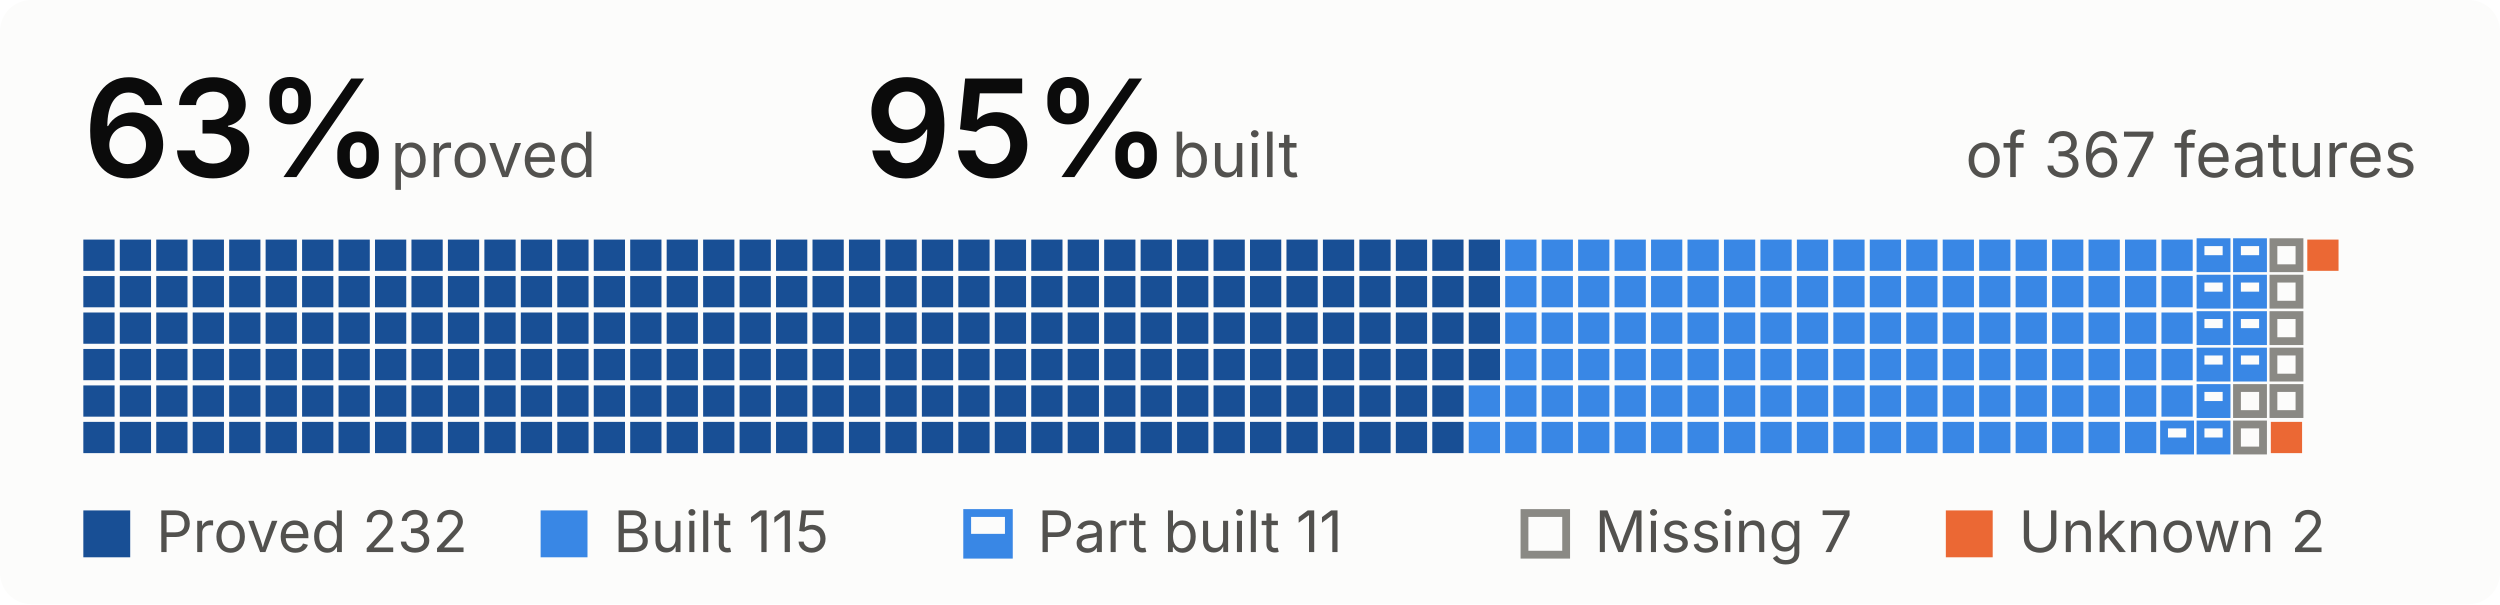
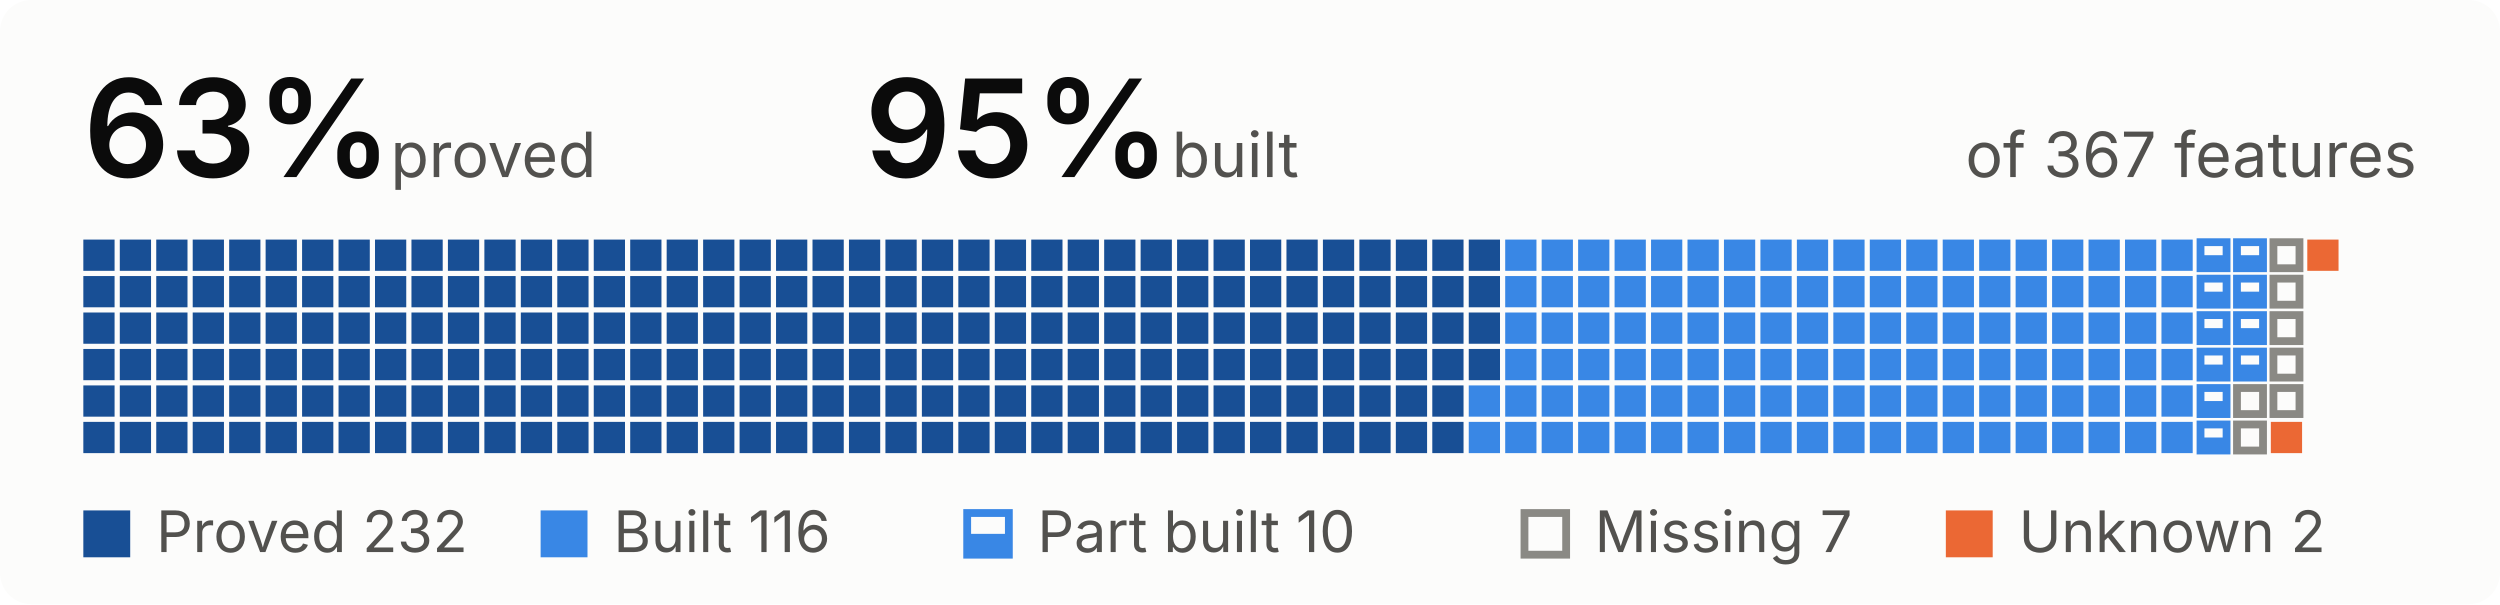
<svg xmlns="http://www.w3.org/2000/svg" width="480" height="116" viewBox="0 0 480 116" role="img" aria-label="63 percent proved, 95 percent built, of 367 features">
  <style>
.bg{fill:#fcfcfb}.t{fill:#0b0b0b}.s{fill:#52514e}.rule{fill:#e1e0d9}
.proved{fill:#184f95}.built{fill:#3987e5}.unknown{fill:#eb6834}
.part-o{fill:none;stroke:#3987e5;stroke-width:1.5}.part-f{fill:#3987e5}
.missing{fill:none;stroke:#8a8984;stroke-width:1.5}
.pass{fill:#184f95}.fail{fill:#eb6834}.none{fill:none;stroke:#8a8984;stroke-width:1.5}
@media (prefers-color-scheme:dark){
.bg{fill:#1a1a19}.t{fill:#f0efec}.s{fill:#c3c2b7}.rule{fill:#383835}
.proved{fill:#86b6ef}.built{fill:#3987e5}.unknown{fill:#d95926}
.part-o{stroke:#3987e5}.part-f{fill:#3987e5}
.missing{stroke:#8d8c85}
.pass{fill:#86b6ef}.fail{fill:#d95926}.none{stroke:#8d8c85}
}
text{font-family:system-ui,-apple-system,"Segoe UI",sans-serif;font-size:12px}
.big{font-size:26px;font-weight:600}.b{font-weight:600}.xs{font-size:11px}
</style>
  <rect width="480" height="116" rx="6" class="bg" />
  <text x="16.0" y="34.0" class="t big">63%</text>
  <text x="75.0" y="34.0" class="s">proved</text>
  <text x="166.0" y="34.0" class="t big">95%</text>
  <text x="225.0" y="34.0" class="s">built</text>
  <text x="464.0" y="34.0" class="s" text-anchor="end">of 367 features</text>
  <rect x="16.0" y="46.0" width="6" height="6" class="proved" />
  <rect x="16.0" y="53.0" width="6" height="6" class="proved" />
  <rect x="16.0" y="60.0" width="6" height="6" class="proved" />
  <rect x="16.0" y="67.0" width="6" height="6" class="proved" />
  <rect x="16.0" y="74.0" width="6" height="6" class="proved" />
  <rect x="16.0" y="81.0" width="6" height="6" class="proved" />
  <rect x="23.0" y="46.0" width="6" height="6" class="proved" />
  <rect x="23.0" y="53.0" width="6" height="6" class="proved" />
  <rect x="23.0" y="60.0" width="6" height="6" class="proved" />
  <rect x="23.0" y="67.0" width="6" height="6" class="proved" />
  <rect x="23.0" y="74.0" width="6" height="6" class="proved" />
  <rect x="23.0" y="81.0" width="6" height="6" class="proved" />
  <rect x="30.0" y="46.0" width="6" height="6" class="proved" />
  <rect x="30.0" y="53.0" width="6" height="6" class="proved" />
  <rect x="30.0" y="60.0" width="6" height="6" class="proved" />
  <rect x="30.0" y="67.0" width="6" height="6" class="proved" />
  <rect x="30.0" y="74.0" width="6" height="6" class="proved" />
  <rect x="30.0" y="81.0" width="6" height="6" class="proved" />
  <rect x="37.0" y="46.0" width="6" height="6" class="proved" />
  <rect x="37.0" y="53.0" width="6" height="6" class="proved" />
  <rect x="37.0" y="60.0" width="6" height="6" class="proved" />
  <rect x="37.0" y="67.0" width="6" height="6" class="proved" />
  <rect x="37.0" y="74.0" width="6" height="6" class="proved" />
  <rect x="37.0" y="81.0" width="6" height="6" class="proved" />
  <rect x="44.0" y="46.0" width="6" height="6" class="proved" />
  <rect x="44.0" y="53.0" width="6" height="6" class="proved" />
  <rect x="44.0" y="60.0" width="6" height="6" class="proved" />
  <rect x="44.0" y="67.0" width="6" height="6" class="proved" />
  <rect x="44.0" y="74.0" width="6" height="6" class="proved" />
  <rect x="44.0" y="81.0" width="6" height="6" class="proved" />
  <rect x="51.0" y="46.0" width="6" height="6" class="proved" />
  <rect x="51.0" y="53.0" width="6" height="6" class="proved" />
  <rect x="51.0" y="60.0" width="6" height="6" class="proved" />
  <rect x="51.0" y="67.0" width="6" height="6" class="proved" />
  <rect x="51.0" y="74.0" width="6" height="6" class="proved" />
  <rect x="51.0" y="81.0" width="6" height="6" class="proved" />
  <rect x="58.0" y="46.0" width="6" height="6" class="proved" />
  <rect x="58.0" y="53.0" width="6" height="6" class="proved" />
  <rect x="58.0" y="60.0" width="6" height="6" class="proved" />
  <rect x="58.0" y="67.0" width="6" height="6" class="proved" />
  <rect x="58.0" y="74.0" width="6" height="6" class="proved" />
  <rect x="58.0" y="81.0" width="6" height="6" class="proved" />
  <rect x="65.0" y="46.0" width="6" height="6" class="proved" />
  <rect x="65.0" y="53.0" width="6" height="6" class="proved" />
  <rect x="65.0" y="60.0" width="6" height="6" class="proved" />
  <rect x="65.0" y="67.0" width="6" height="6" class="proved" />
  <rect x="65.0" y="74.0" width="6" height="6" class="proved" />
  <rect x="65.0" y="81.0" width="6" height="6" class="proved" />
  <rect x="72.0" y="46.0" width="6" height="6" class="proved" />
  <rect x="72.0" y="53.0" width="6" height="6" class="proved" />
  <rect x="72.0" y="60.0" width="6" height="6" class="proved" />
  <rect x="72.0" y="67.0" width="6" height="6" class="proved" />
  <rect x="72.0" y="74.0" width="6" height="6" class="proved" />
  <rect x="72.0" y="81.0" width="6" height="6" class="proved" />
  <rect x="79.0" y="46.0" width="6" height="6" class="proved" />
  <rect x="79.0" y="53.0" width="6" height="6" class="proved" />
  <rect x="79.0" y="60.0" width="6" height="6" class="proved" />
  <rect x="79.0" y="67.0" width="6" height="6" class="proved" />
  <rect x="79.0" y="74.0" width="6" height="6" class="proved" />
  <rect x="79.0" y="81.0" width="6" height="6" class="proved" />
  <rect x="86.0" y="46.0" width="6" height="6" class="proved" />
  <rect x="86.0" y="53.0" width="6" height="6" class="proved" />
  <rect x="86.0" y="60.0" width="6" height="6" class="proved" />
  <rect x="86.0" y="67.0" width="6" height="6" class="proved" />
  <rect x="86.0" y="74.0" width="6" height="6" class="proved" />
  <rect x="86.0" y="81.0" width="6" height="6" class="proved" />
  <rect x="93.0" y="46.0" width="6" height="6" class="proved" />
  <rect x="93.0" y="53.0" width="6" height="6" class="proved" />
  <rect x="93.0" y="60.0" width="6" height="6" class="proved" />
  <rect x="93.0" y="67.0" width="6" height="6" class="proved" />
  <rect x="93.0" y="74.0" width="6" height="6" class="proved" />
  <rect x="93.0" y="81.0" width="6" height="6" class="proved" />
  <rect x="100.0" y="46.0" width="6" height="6" class="proved" />
  <rect x="100.0" y="53.0" width="6" height="6" class="proved" />
  <rect x="100.0" y="60.0" width="6" height="6" class="proved" />
  <rect x="100.0" y="67.0" width="6" height="6" class="proved" />
  <rect x="100.0" y="74.0" width="6" height="6" class="proved" />
  <rect x="100.0" y="81.0" width="6" height="6" class="proved" />
  <rect x="107.0" y="46.0" width="6" height="6" class="proved" />
  <rect x="107.0" y="53.0" width="6" height="6" class="proved" />
  <rect x="107.0" y="60.0" width="6" height="6" class="proved" />
  <rect x="107.0" y="67.0" width="6" height="6" class="proved" />
  <rect x="107.0" y="74.0" width="6" height="6" class="proved" />
  <rect x="107.0" y="81.0" width="6" height="6" class="proved" />
  <rect x="114.0" y="46.0" width="6" height="6" class="proved" />
  <rect x="114.0" y="53.0" width="6" height="6" class="proved" />
  <rect x="114.0" y="60.0" width="6" height="6" class="proved" />
  <rect x="114.0" y="67.0" width="6" height="6" class="proved" />
  <rect x="114.0" y="74.0" width="6" height="6" class="proved" />
  <rect x="114.0" y="81.0" width="6" height="6" class="proved" />
  <rect x="121.0" y="46.0" width="6" height="6" class="proved" />
  <rect x="121.0" y="53.0" width="6" height="6" class="proved" />
  <rect x="121.0" y="60.0" width="6" height="6" class="proved" />
  <rect x="121.0" y="67.0" width="6" height="6" class="proved" />
  <rect x="121.0" y="74.0" width="6" height="6" class="proved" />
  <rect x="121.0" y="81.0" width="6" height="6" class="proved" />
  <rect x="128.0" y="46.0" width="6" height="6" class="proved" />
  <rect x="128.0" y="53.0" width="6" height="6" class="proved" />
  <rect x="128.0" y="60.0" width="6" height="6" class="proved" />
  <rect x="128.0" y="67.0" width="6" height="6" class="proved" />
  <rect x="128.0" y="74.0" width="6" height="6" class="proved" />
  <rect x="128.0" y="81.0" width="6" height="6" class="proved" />
  <rect x="135.0" y="46.0" width="6" height="6" class="proved" />
  <rect x="135.0" y="53.0" width="6" height="6" class="proved" />
  <rect x="135.0" y="60.0" width="6" height="6" class="proved" />
  <rect x="135.0" y="67.0" width="6" height="6" class="proved" />
  <rect x="135.0" y="74.0" width="6" height="6" class="proved" />
  <rect x="135.0" y="81.0" width="6" height="6" class="proved" />
  <rect x="142.0" y="46.0" width="6" height="6" class="proved" />
  <rect x="142.0" y="53.0" width="6" height="6" class="proved" />
  <rect x="142.0" y="60.0" width="6" height="6" class="proved" />
  <rect x="142.0" y="67.0" width="6" height="6" class="proved" />
  <rect x="142.0" y="74.0" width="6" height="6" class="proved" />
  <rect x="142.0" y="81.0" width="6" height="6" class="proved" />
  <rect x="149.0" y="46.0" width="6" height="6" class="proved" />
  <rect x="149.0" y="53.0" width="6" height="6" class="proved" />
  <rect x="149.0" y="60.0" width="6" height="6" class="proved" />
  <rect x="149.0" y="67.0" width="6" height="6" class="proved" />
  <rect x="149.0" y="74.0" width="6" height="6" class="proved" />
  <rect x="149.0" y="81.0" width="6" height="6" class="proved" />
  <rect x="156.0" y="46.0" width="6" height="6" class="proved" />
  <rect x="156.0" y="53.0" width="6" height="6" class="proved" />
  <rect x="156.0" y="60.0" width="6" height="6" class="proved" />
  <rect x="156.0" y="67.0" width="6" height="6" class="proved" />
  <rect x="156.0" y="74.0" width="6" height="6" class="proved" />
  <rect x="156.0" y="81.0" width="6" height="6" class="proved" />
  <rect x="163.0" y="46.0" width="6" height="6" class="proved" />
  <rect x="163.0" y="53.0" width="6" height="6" class="proved" />
  <rect x="163.0" y="60.0" width="6" height="6" class="proved" />
  <rect x="163.0" y="67.0" width="6" height="6" class="proved" />
  <rect x="163.0" y="74.0" width="6" height="6" class="proved" />
  <rect x="163.0" y="81.0" width="6" height="6" class="proved" />
  <rect x="170.0" y="46.0" width="6" height="6" class="proved" />
  <rect x="170.0" y="53.0" width="6" height="6" class="proved" />
  <rect x="170.0" y="60.0" width="6" height="6" class="proved" />
  <rect x="170.0" y="67.0" width="6" height="6" class="proved" />
  <rect x="170.0" y="74.0" width="6" height="6" class="proved" />
  <rect x="170.0" y="81.0" width="6" height="6" class="proved" />
  <rect x="177.0" y="46.0" width="6" height="6" class="proved" />
  <rect x="177.0" y="53.0" width="6" height="6" class="proved" />
  <rect x="177.0" y="60.0" width="6" height="6" class="proved" />
  <rect x="177.0" y="67.0" width="6" height="6" class="proved" />
  <rect x="177.0" y="74.0" width="6" height="6" class="proved" />
  <rect x="177.0" y="81.0" width="6" height="6" class="proved" />
  <rect x="184.0" y="46.0" width="6" height="6" class="proved" />
  <rect x="184.0" y="53.0" width="6" height="6" class="proved" />
  <rect x="184.0" y="60.0" width="6" height="6" class="proved" />
  <rect x="184.0" y="67.0" width="6" height="6" class="proved" />
  <rect x="184.0" y="74.0" width="6" height="6" class="proved" />
  <rect x="184.0" y="81.0" width="6" height="6" class="proved" />
  <rect x="191.0" y="46.0" width="6" height="6" class="proved" />
  <rect x="191.0" y="53.0" width="6" height="6" class="proved" />
  <rect x="191.0" y="60.0" width="6" height="6" class="proved" />
  <rect x="191.0" y="67.0" width="6" height="6" class="proved" />
  <rect x="191.0" y="74.0" width="6" height="6" class="proved" />
  <rect x="191.0" y="81.0" width="6" height="6" class="proved" />
  <rect x="198.0" y="46.0" width="6" height="6" class="proved" />
  <rect x="198.0" y="53.0" width="6" height="6" class="proved" />
  <rect x="198.0" y="60.0" width="6" height="6" class="proved" />
  <rect x="198.0" y="67.0" width="6" height="6" class="proved" />
  <rect x="198.0" y="74.0" width="6" height="6" class="proved" />
  <rect x="198.0" y="81.0" width="6" height="6" class="proved" />
  <rect x="205.0" y="46.0" width="6" height="6" class="proved" />
  <rect x="205.0" y="53.0" width="6" height="6" class="proved" />
  <rect x="205.0" y="60.0" width="6" height="6" class="proved" />
  <rect x="205.0" y="67.0" width="6" height="6" class="proved" />
  <rect x="205.0" y="74.0" width="6" height="6" class="proved" />
  <rect x="205.0" y="81.0" width="6" height="6" class="proved" />
  <rect x="212.0" y="46.0" width="6" height="6" class="proved" />
  <rect x="212.0" y="53.0" width="6" height="6" class="proved" />
  <rect x="212.0" y="60.0" width="6" height="6" class="proved" />
  <rect x="212.0" y="67.0" width="6" height="6" class="proved" />
  <rect x="212.0" y="74.0" width="6" height="6" class="proved" />
  <rect x="212.0" y="81.0" width="6" height="6" class="proved" />
  <rect x="219.0" y="46.0" width="6" height="6" class="proved" />
  <rect x="219.0" y="53.0" width="6" height="6" class="proved" />
  <rect x="219.0" y="60.0" width="6" height="6" class="proved" />
  <rect x="219.0" y="67.0" width="6" height="6" class="proved" />
  <rect x="219.0" y="74.0" width="6" height="6" class="proved" />
  <rect x="219.0" y="81.0" width="6" height="6" class="proved" />
  <rect x="226.0" y="46.0" width="6" height="6" class="proved" />
  <rect x="226.0" y="53.0" width="6" height="6" class="proved" />
  <rect x="226.0" y="60.0" width="6" height="6" class="proved" />
  <rect x="226.0" y="67.0" width="6" height="6" class="proved" />
  <rect x="226.0" y="74.0" width="6" height="6" class="proved" />
  <rect x="226.0" y="81.0" width="6" height="6" class="proved" />
  <rect x="233.0" y="46.0" width="6" height="6" class="proved" />
  <rect x="233.0" y="53.0" width="6" height="6" class="proved" />
  <rect x="233.0" y="60.0" width="6" height="6" class="proved" />
  <rect x="233.0" y="67.0" width="6" height="6" class="proved" />
  <rect x="233.0" y="74.0" width="6" height="6" class="proved" />
  <rect x="233.0" y="81.0" width="6" height="6" class="proved" />
  <rect x="240.0" y="46.0" width="6" height="6" class="proved" />
  <rect x="240.0" y="53.0" width="6" height="6" class="proved" />
  <rect x="240.0" y="60.0" width="6" height="6" class="proved" />
  <rect x="240.0" y="67.0" width="6" height="6" class="proved" />
  <rect x="240.0" y="74.0" width="6" height="6" class="proved" />
  <rect x="240.0" y="81.0" width="6" height="6" class="proved" />
  <rect x="247.0" y="46.0" width="6" height="6" class="proved" />
  <rect x="247.0" y="53.0" width="6" height="6" class="proved" />
  <rect x="247.0" y="60.0" width="6" height="6" class="proved" />
  <rect x="247.0" y="67.0" width="6" height="6" class="proved" />
  <rect x="247.0" y="74.0" width="6" height="6" class="proved" />
  <rect x="247.0" y="81.0" width="6" height="6" class="proved" />
  <rect x="254.0" y="46.0" width="6" height="6" class="proved" />
  <rect x="254.0" y="53.0" width="6" height="6" class="proved" />
  <rect x="254.0" y="60.0" width="6" height="6" class="proved" />
  <rect x="254.0" y="67.0" width="6" height="6" class="proved" />
  <rect x="254.0" y="74.0" width="6" height="6" class="proved" />
  <rect x="254.0" y="81.0" width="6" height="6" class="proved" />
  <rect x="261.0" y="46.0" width="6" height="6" class="proved" />
  <rect x="261.0" y="53.0" width="6" height="6" class="proved" />
  <rect x="261.0" y="60.0" width="6" height="6" class="proved" />
  <rect x="261.0" y="67.0" width="6" height="6" class="proved" />
  <rect x="261.0" y="74.0" width="6" height="6" class="proved" />
  <rect x="261.0" y="81.0" width="6" height="6" class="proved" />
  <rect x="268.0" y="46.0" width="6" height="6" class="proved" />
  <rect x="268.0" y="53.0" width="6" height="6" class="proved" />
  <rect x="268.0" y="60.0" width="6" height="6" class="proved" />
  <rect x="268.0" y="67.0" width="6" height="6" class="proved" />
  <rect x="268.0" y="74.0" width="6" height="6" class="proved" />
  <rect x="268.0" y="81.0" width="6" height="6" class="proved" />
  <rect x="275.0" y="46.0" width="6" height="6" class="proved" />
  <rect x="275.0" y="53.0" width="6" height="6" class="proved" />
  <rect x="275.0" y="60.0" width="6" height="6" class="proved" />
  <rect x="275.0" y="67.0" width="6" height="6" class="proved" />
  <rect x="275.0" y="74.0" width="6" height="6" class="proved" />
  <rect x="275.0" y="81.0" width="6" height="6" class="proved" />
  <rect x="282.0" y="46.0" width="6" height="6" class="proved" />
  <rect x="282.0" y="53.0" width="6" height="6" class="proved" />
  <rect x="282.0" y="60.0" width="6" height="6" class="proved" />
  <rect x="282.0" y="67.0" width="6" height="6" class="proved" />
  <rect x="282.0" y="74.0" width="6" height="6" class="built" />
  <rect x="282.0" y="81.0" width="6" height="6" class="built" />
  <rect x="289.0" y="46.0" width="6" height="6" class="built" />
  <rect x="289.0" y="53.0" width="6" height="6" class="built" />
  <rect x="289.0" y="60.0" width="6" height="6" class="built" />
  <rect x="289.0" y="67.0" width="6" height="6" class="built" />
  <rect x="289.0" y="74.0" width="6" height="6" class="built" />
  <rect x="289.0" y="81.0" width="6" height="6" class="built" />
  <rect x="296.0" y="46.0" width="6" height="6" class="built" />
  <rect x="296.0" y="53.0" width="6" height="6" class="built" />
  <rect x="296.0" y="60.0" width="6" height="6" class="built" />
  <rect x="296.0" y="67.0" width="6" height="6" class="built" />
  <rect x="296.0" y="74.0" width="6" height="6" class="built" />
  <rect x="296.0" y="81.0" width="6" height="6" class="built" />
  <rect x="303.0" y="46.0" width="6" height="6" class="built" />
  <rect x="303.0" y="53.0" width="6" height="6" class="built" />
  <rect x="303.0" y="60.0" width="6" height="6" class="built" />
  <rect x="303.0" y="67.0" width="6" height="6" class="built" />
  <rect x="303.0" y="74.0" width="6" height="6" class="built" />
  <rect x="303.0" y="81.0" width="6" height="6" class="built" />
  <rect x="310.0" y="46.0" width="6" height="6" class="built" />
  <rect x="310.0" y="53.0" width="6" height="6" class="built" />
  <rect x="310.0" y="60.0" width="6" height="6" class="built" />
  <rect x="310.0" y="67.0" width="6" height="6" class="built" />
  <rect x="310.0" y="74.0" width="6" height="6" class="built" />
  <rect x="310.0" y="81.0" width="6" height="6" class="built" />
  <rect x="317.0" y="46.0" width="6" height="6" class="built" />
  <rect x="317.0" y="53.0" width="6" height="6" class="built" />
  <rect x="317.0" y="60.0" width="6" height="6" class="built" />
  <rect x="317.0" y="67.0" width="6" height="6" class="built" />
  <rect x="317.0" y="74.0" width="6" height="6" class="built" />
  <rect x="317.0" y="81.0" width="6" height="6" class="built" />
  <rect x="324.0" y="46.0" width="6" height="6" class="built" />
  <rect x="324.0" y="53.0" width="6" height="6" class="built" />
  <rect x="324.0" y="60.0" width="6" height="6" class="built" />
  <rect x="324.0" y="67.0" width="6" height="6" class="built" />
  <rect x="324.0" y="74.0" width="6" height="6" class="built" />
  <rect x="324.0" y="81.0" width="6" height="6" class="built" />
  <rect x="331.0" y="46.0" width="6" height="6" class="built" />
  <rect x="331.0" y="53.0" width="6" height="6" class="built" />
  <rect x="331.0" y="60.0" width="6" height="6" class="built" />
  <rect x="331.0" y="67.0" width="6" height="6" class="built" />
  <rect x="331.0" y="74.0" width="6" height="6" class="built" />
  <rect x="331.0" y="81.0" width="6" height="6" class="built" />
  <rect x="338.0" y="46.0" width="6" height="6" class="built" />
  <rect x="338.0" y="53.0" width="6" height="6" class="built" />
  <rect x="338.0" y="60.0" width="6" height="6" class="built" />
  <rect x="338.0" y="67.0" width="6" height="6" class="built" />
  <rect x="338.0" y="74.0" width="6" height="6" class="built" />
  <rect x="338.0" y="81.0" width="6" height="6" class="built" />
  <rect x="345.0" y="46.0" width="6" height="6" class="built" />
  <rect x="345.0" y="53.0" width="6" height="6" class="built" />
  <rect x="345.0" y="60.0" width="6" height="6" class="built" />
  <rect x="345.0" y="67.0" width="6" height="6" class="built" />
  <rect x="345.0" y="74.0" width="6" height="6" class="built" />
  <rect x="345.0" y="81.0" width="6" height="6" class="built" />
  <rect x="352.0" y="46.0" width="6" height="6" class="built" />
  <rect x="352.0" y="53.0" width="6" height="6" class="built" />
  <rect x="352.0" y="60.0" width="6" height="6" class="built" />
  <rect x="352.0" y="67.0" width="6" height="6" class="built" />
  <rect x="352.0" y="74.0" width="6" height="6" class="built" />
  <rect x="352.0" y="81.0" width="6" height="6" class="built" />
  <rect x="359.0" y="46.0" width="6" height="6" class="built" />
  <rect x="359.0" y="53.0" width="6" height="6" class="built" />
  <rect x="359.0" y="60.0" width="6" height="6" class="built" />
  <rect x="359.0" y="67.0" width="6" height="6" class="built" />
  <rect x="359.0" y="74.0" width="6" height="6" class="built" />
  <rect x="359.0" y="81.0" width="6" height="6" class="built" />
  <rect x="366.0" y="46.0" width="6" height="6" class="built" />
  <rect x="366.0" y="53.0" width="6" height="6" class="built" />
  <rect x="366.0" y="60.0" width="6" height="6" class="built" />
  <rect x="366.0" y="67.0" width="6" height="6" class="built" />
  <rect x="366.0" y="74.0" width="6" height="6" class="built" />
  <rect x="366.0" y="81.0" width="6" height="6" class="built" />
  <rect x="373.0" y="46.0" width="6" height="6" class="built" />
  <rect x="373.0" y="53.0" width="6" height="6" class="built" />
  <rect x="373.0" y="60.0" width="6" height="6" class="built" />
  <rect x="373.0" y="67.0" width="6" height="6" class="built" />
  <rect x="373.0" y="74.0" width="6" height="6" class="built" />
  <rect x="373.0" y="81.0" width="6" height="6" class="built" />
  <rect x="380.0" y="46.0" width="6" height="6" class="built" />
  <rect x="380.0" y="53.0" width="6" height="6" class="built" />
  <rect x="380.0" y="60.0" width="6" height="6" class="built" />
  <rect x="380.0" y="67.0" width="6" height="6" class="built" />
  <rect x="380.0" y="74.0" width="6" height="6" class="built" />
  <rect x="380.0" y="81.0" width="6" height="6" class="built" />
  <rect x="387.0" y="46.0" width="6" height="6" class="built" />
  <rect x="387.0" y="53.0" width="6" height="6" class="built" />
  <rect x="387.0" y="60.0" width="6" height="6" class="built" />
  <rect x="387.0" y="67.0" width="6" height="6" class="built" />
  <rect x="387.0" y="74.0" width="6" height="6" class="built" />
  <rect x="387.0" y="81.0" width="6" height="6" class="built" />
  <rect x="394.0" y="46.0" width="6" height="6" class="built" />
  <rect x="394.0" y="53.0" width="6" height="6" class="built" />
  <rect x="394.0" y="60.0" width="6" height="6" class="built" />
  <rect x="394.0" y="67.0" width="6" height="6" class="built" />
  <rect x="394.0" y="74.0" width="6" height="6" class="built" />
  <rect x="394.0" y="81.0" width="6" height="6" class="built" />
  <rect x="401.0" y="46.0" width="6" height="6" class="built" />
  <rect x="401.0" y="53.0" width="6" height="6" class="built" />
  <rect x="401.0" y="60.0" width="6" height="6" class="built" />
  <rect x="401.0" y="67.0" width="6" height="6" class="built" />
  <rect x="401.0" y="74.0" width="6" height="6" class="built" />
  <rect x="401.0" y="81.0" width="6" height="6" class="built" />
  <rect x="408.0" y="46.0" width="6" height="6" class="built" />
  <rect x="408.0" y="53.0" width="6" height="6" class="built" />
  <rect x="408.0" y="60.0" width="6" height="6" class="built" />
  <rect x="408.0" y="67.0" width="6" height="6" class="built" />
  <rect x="408.0" y="74.0" width="6" height="6" class="built" />
  <rect x="408.0" y="81.0" width="6" height="6" class="built" />
  <rect x="415.0" y="46.0" width="6" height="6" class="built" />
  <rect x="415.0" y="53.0" width="6" height="6" class="built" />
  <rect x="415.0" y="60.0" width="6" height="6" class="built" />
  <rect x="415.0" y="67.0" width="6" height="6" class="built" />
  <rect x="415.0" y="74.0" width="6" height="6" class="built" />
-   <rect x="415.5" y="81.5" width="5" height="5" fill="none" class="part-o" />
-   <rect x="415.0" y="84.0" width="6" height="3.0" class="part-f" />
+   <rect x="415.0" y="81.0" width="6" height="6" class="built" />
  <rect x="422.5" y="46.5" width="5" height="5" fill="none" class="part-o" />
  <rect x="422.0" y="49.0" width="6" height="3.0" class="part-f" />
  <rect x="422.5" y="53.5" width="5" height="5" fill="none" class="part-o" />
  <rect x="422.0" y="56.0" width="6" height="3.0" class="part-f" />
  <rect x="422.5" y="60.5" width="5" height="5" fill="none" class="part-o" />
  <rect x="422.0" y="63.0" width="6" height="3.0" class="part-f" />
  <rect x="422.5" y="67.5" width="5" height="5" fill="none" class="part-o" />
  <rect x="422.0" y="70.0" width="6" height="3.0" class="part-f" />
  <rect x="422.5" y="74.5" width="5" height="5" fill="none" class="part-o" />
  <rect x="422.0" y="77.0" width="6" height="3.0" class="part-f" />
  <rect x="422.5" y="81.5" width="5" height="5" fill="none" class="part-o" />
  <rect x="422.0" y="84.0" width="6" height="3.0" class="part-f" />
  <rect x="429.5" y="46.5" width="5" height="5" fill="none" class="part-o" />
  <rect x="429.0" y="49.0" width="6" height="3.0" class="part-f" />
  <rect x="429.5" y="53.5" width="5" height="5" fill="none" class="part-o" />
  <rect x="429.0" y="56.0" width="6" height="3.0" class="part-f" />
  <rect x="429.5" y="60.5" width="5" height="5" fill="none" class="part-o" />
  <rect x="429.0" y="63.0" width="6" height="3.0" class="part-f" />
  <rect x="429.5" y="67.5" width="5" height="5" fill="none" class="part-o" />
  <rect x="429.0" y="70.0" width="6" height="3.0" class="part-f" />
  <rect x="429.5" y="74.5" width="5" height="5" fill="none" class="missing" />
  <rect x="429.5" y="81.5" width="5" height="5" fill="none" class="missing" />
  <rect x="436.5" y="46.5" width="5" height="5" fill="none" class="missing" />
  <rect x="436.5" y="53.5" width="5" height="5" fill="none" class="missing" />
  <rect x="436.5" y="60.5" width="5" height="5" fill="none" class="missing" />
  <rect x="436.5" y="67.5" width="5" height="5" fill="none" class="missing" />
  <rect x="436.5" y="74.5" width="5" height="5" fill="none" class="missing" />
  <rect x="436.0" y="81.0" width="6" height="6" class="unknown" />
  <rect x="443.0" y="46.0" width="6" height="6" class="unknown" />
  <rect x="16.0" y="98.0" width="9" height="9" class="proved" />
  <text x="30.0" y="106.0" class="s xs">Proved 232</text>
  <rect x="103.8" y="98.0" width="9" height="9" class="built" />
-   <text x="117.8" y="106.0" class="s xs">Built 115</text>
+   <text x="117.8" y="106.0" class="s xs">Built 116</text>
  <rect x="185.7" y="98.5" width="8" height="8" fill="none" class="part-o" />
  <rect x="185.2" y="102.5" width="9" height="4.5" class="part-f" />
-   <text x="199.2" y="106.0" class="s xs">Part built 11</text>
+   <text x="199.2" y="106.0" class="s xs">Part built 10</text>
  <rect x="292.7" y="98.5" width="8" height="8" fill="none" class="missing" />
  <text x="306.2" y="106.0" class="s xs">Missing 7</text>
  <rect x="373.6" y="98.0" width="9" height="9" class="unknown" />
  <text x="387.6" y="106.0" class="s xs">Unknown 2</text>
</svg>
